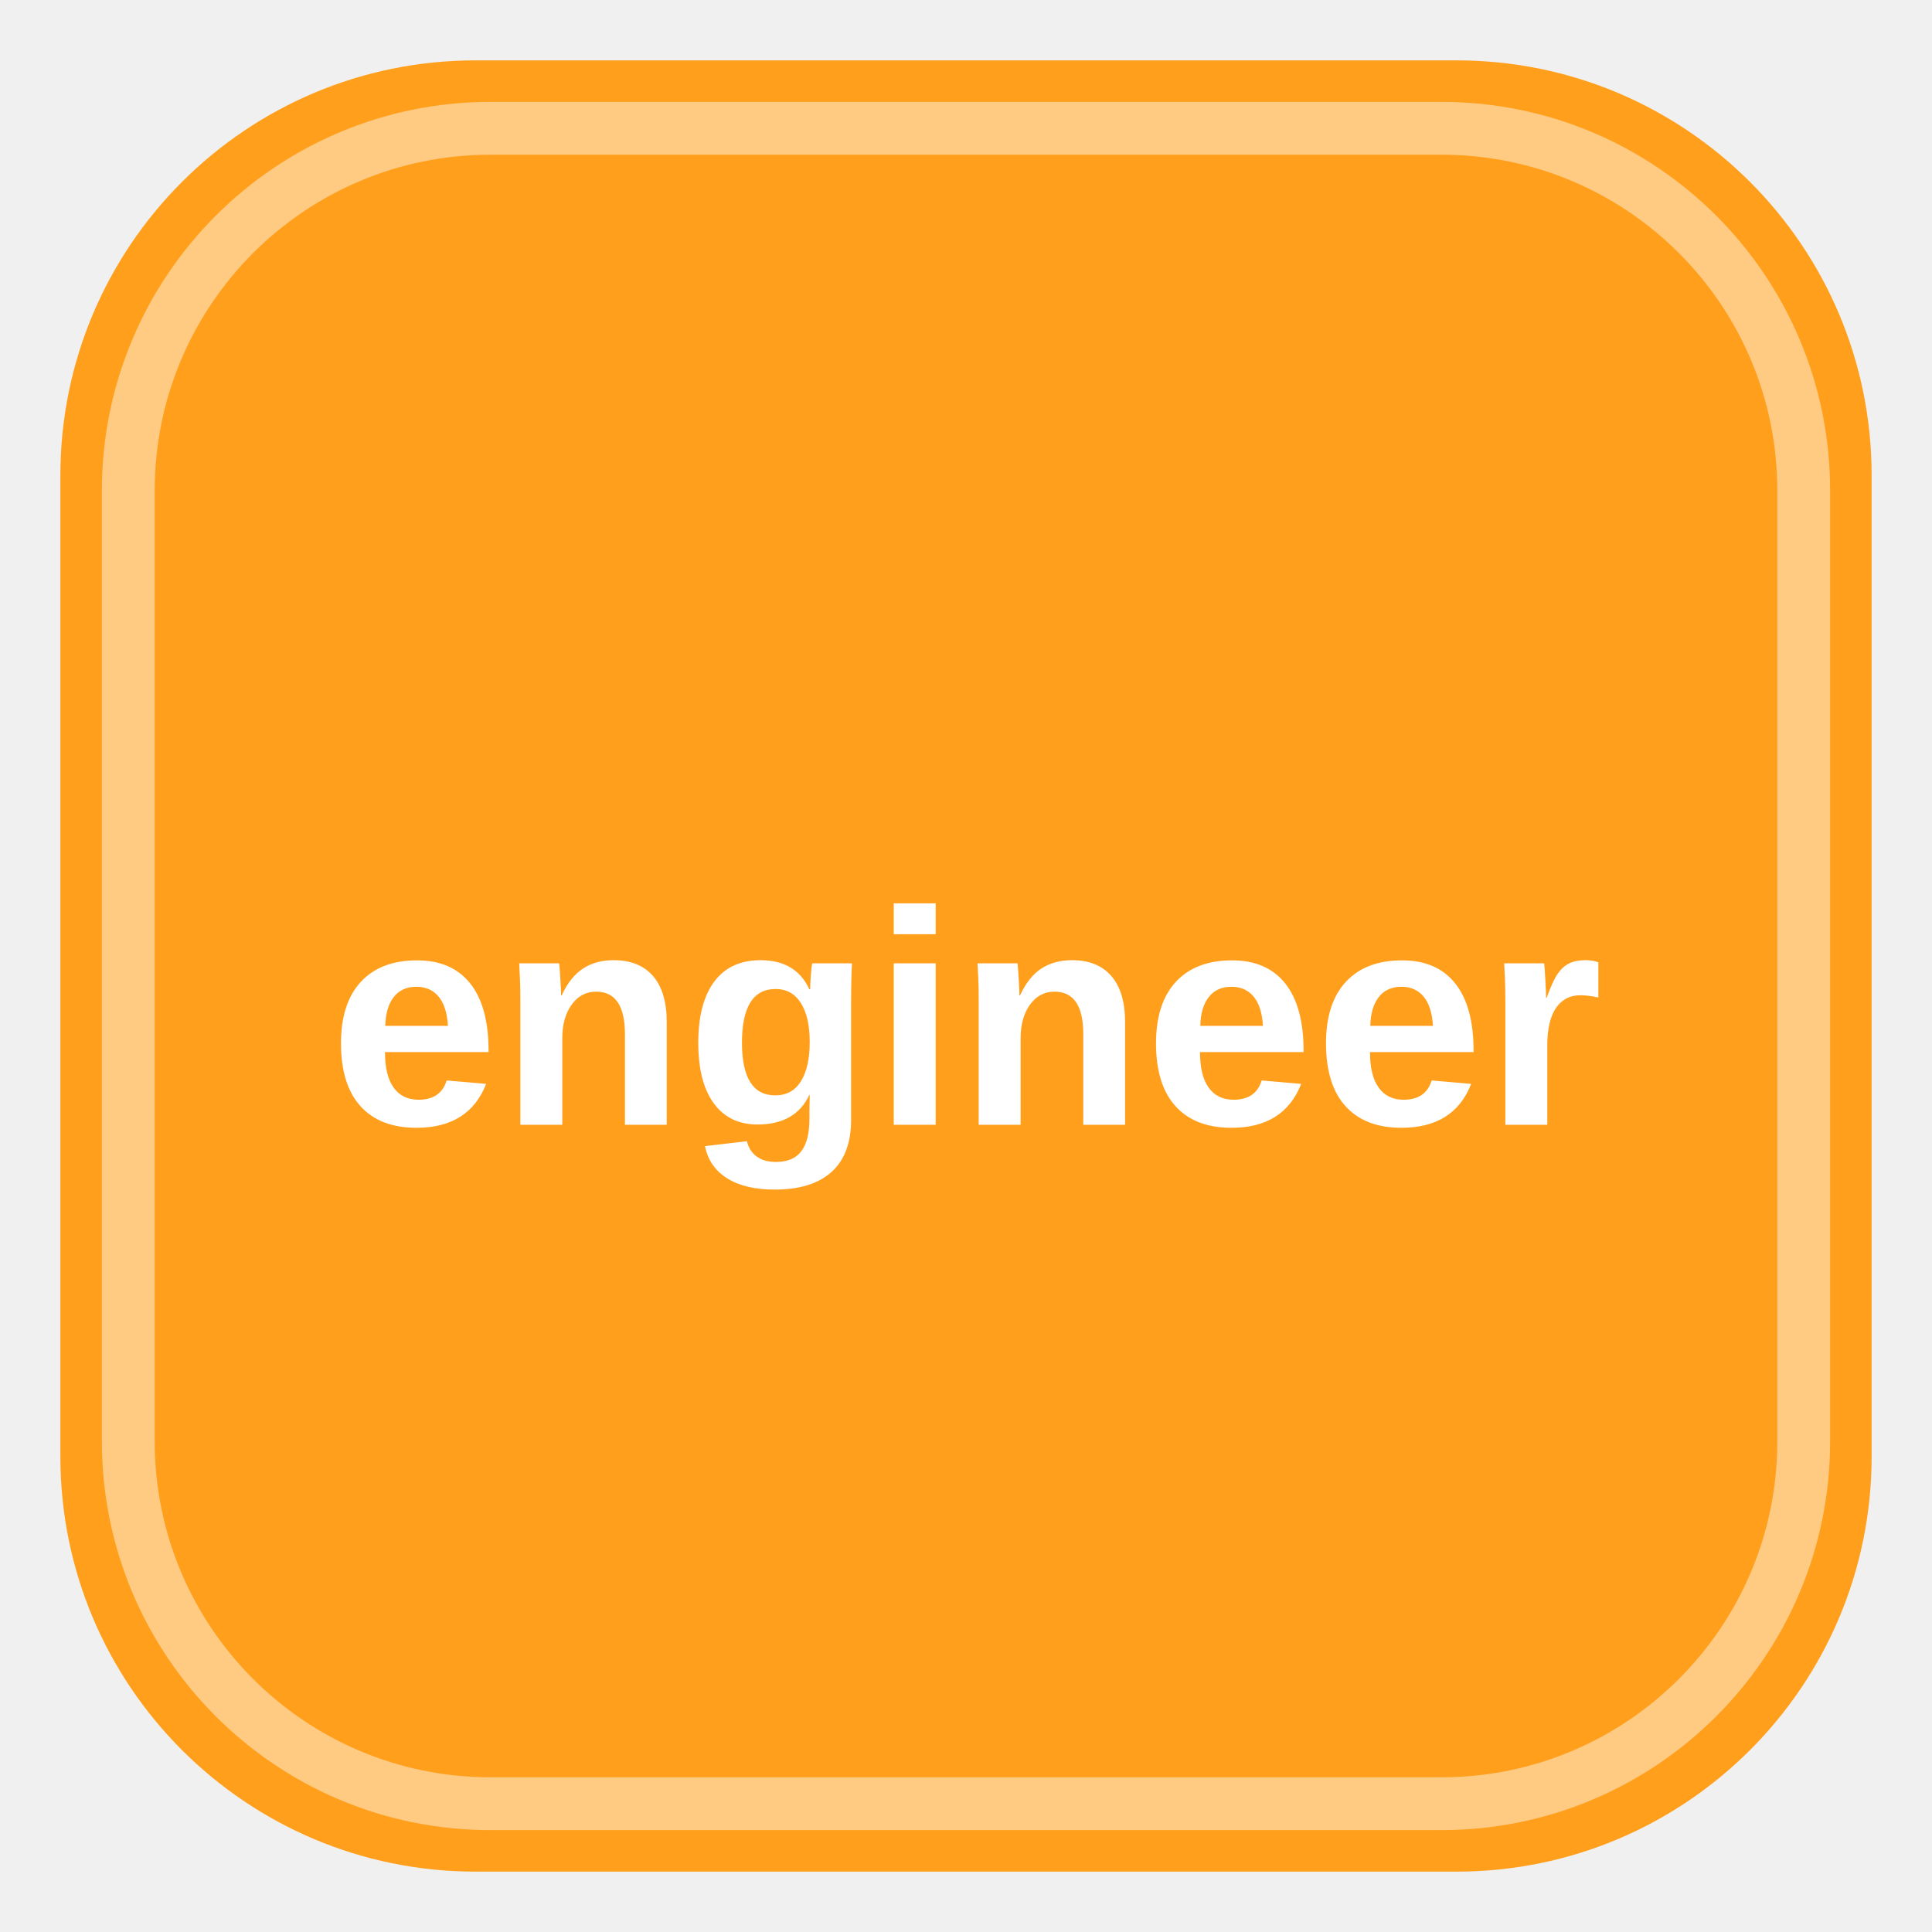
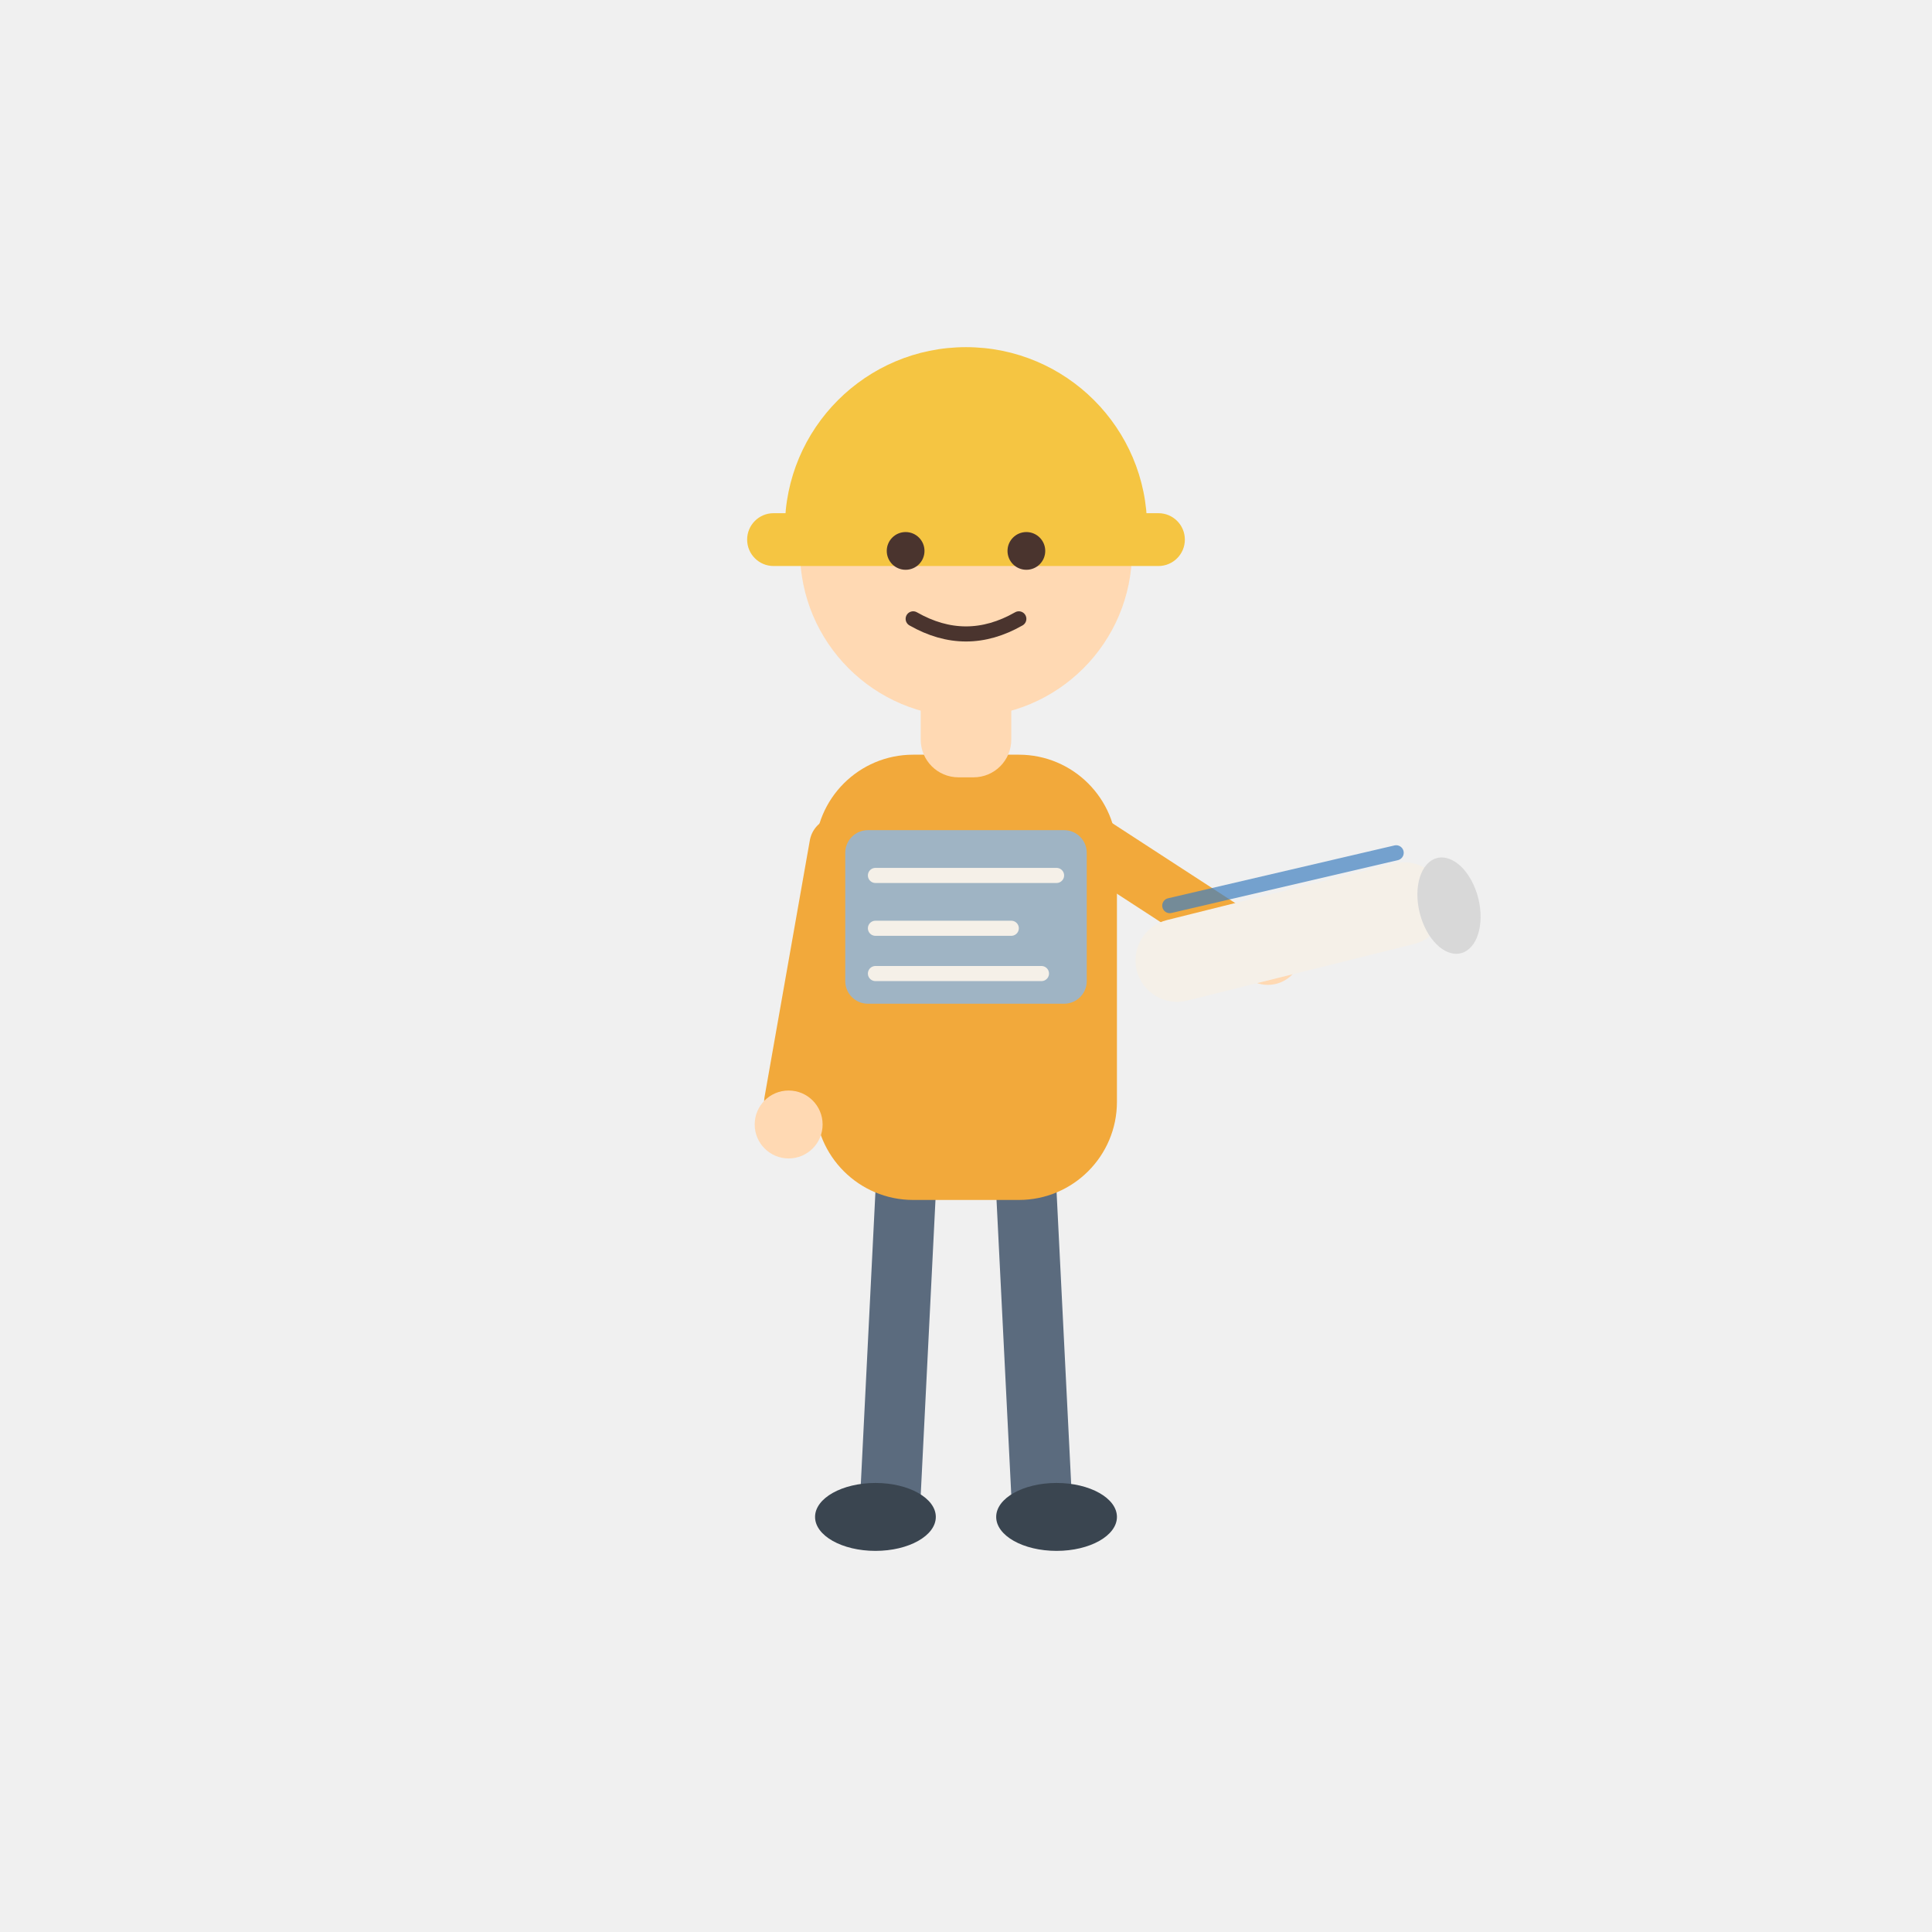
<svg xmlns="http://www.w3.org/2000/svg" width="512" height="512" viewBox="0 0 512 512">
-   <rect x="16" y="16" width="480" height="480" rx="110" fill="#FF9F1C" />
-   <rect x="34" y="34" width="444" height="444" rx="96" fill="none" stroke="rgba(255,255,255,0.45)" stroke-width="14" />
-   <text x="256" y="270" font-family="Arial, Helvetica, sans-serif" font-weight="bold" font-size="81" fill="#FFFFFF" text-anchor="middle" dominant-baseline="central">engineer</text>
+   <path d="M240 316 L236 396" stroke="#5B6B7E" stroke-width="16" fill="none" stroke-linecap="round" stroke-linejoin="round" opacity="1" />
+   <path d="M272 316 L276 396" stroke="#5B6B7E" stroke-width="16" fill="none" stroke-linecap="round" stroke-linejoin="round" opacity="1" />
+   <ellipse cx="232" cy="402" rx="16" ry="9" fill="#3A4550" />
+   <ellipse cx="280" cy="402" rx="16" ry="9" fill="#3A4550" />
+   <rect x="216" y="200" width="80" height="118" rx="26" fill="#F2A93B" />
+   <path d="M222 224 L210 292" stroke="#F2A93B" stroke-width="15" fill="none" stroke-linecap="round" stroke-linejoin="round" opacity="1" />
+   <circle cx="209" cy="298" r="9" fill="#FFD9B3" />
+   <path d="M290 224 L330 250" stroke="#F2A93B" stroke-width="15" fill="none" stroke-linecap="round" stroke-linejoin="round" opacity="1" />
+   <circle cx="336" cy="252" r="9" fill="#FFD9B3" />
+   <rect x="244" y="178" width="24" height="28" rx="10" fill="#FFD9B3" />
+   <circle cx="256" cy="146" r="44" fill="#FFD9B3" />
+   <path d="M208 140 A48 48 0 0 1 304 140 Z" fill="#F5C542" />
+   <rect x="198" y="136" width="116" height="14" rx="7" fill="#F5C542" />
+   <circle cx="240" cy="146" r="5" fill="#4A342E" />
+   <circle cx="272" cy="146" r="5" fill="#4A342E" />
+   <path d="M242 164 Q256 172 270 164" stroke="#4A342E" stroke-width="4" fill="none" stroke-linecap="round" stroke-linejoin="round" opacity="1" />
+   <rect x="300" y="236" width="84" height="22" rx="11" fill="#F5F0E8" transform="rotate(-14 342 247)" />
+   <ellipse cx="384" cy="240" rx="8" ry="13" fill="#D8D8D8" transform="rotate(-14 384 240)" />
+   <path d="M310 240 L370 226" stroke="#3E7FBF" stroke-width="4" fill="none" stroke-linecap="round" stroke-linejoin="round" opacity="0.7" />
+   <rect x="224" y="220" width="64" height="46" rx="6" fill="#9FB4C4" />
+   <path d="M232 232 L280 232" stroke="#F5F0E8" stroke-width="4" fill="none" stroke-linecap="round" stroke-linejoin="round" opacity="1" />
+   <path d="M232 246 L268 246" stroke="#F5F0E8" stroke-width="4" fill="none" stroke-linecap="round" stroke-linejoin="round" opacity="1" />
+   <path d="M232 258 L276 258" stroke="#F5F0E8" stroke-width="4" fill="none" stroke-linecap="round" stroke-linejoin="round" opacity="1" />
</svg>
